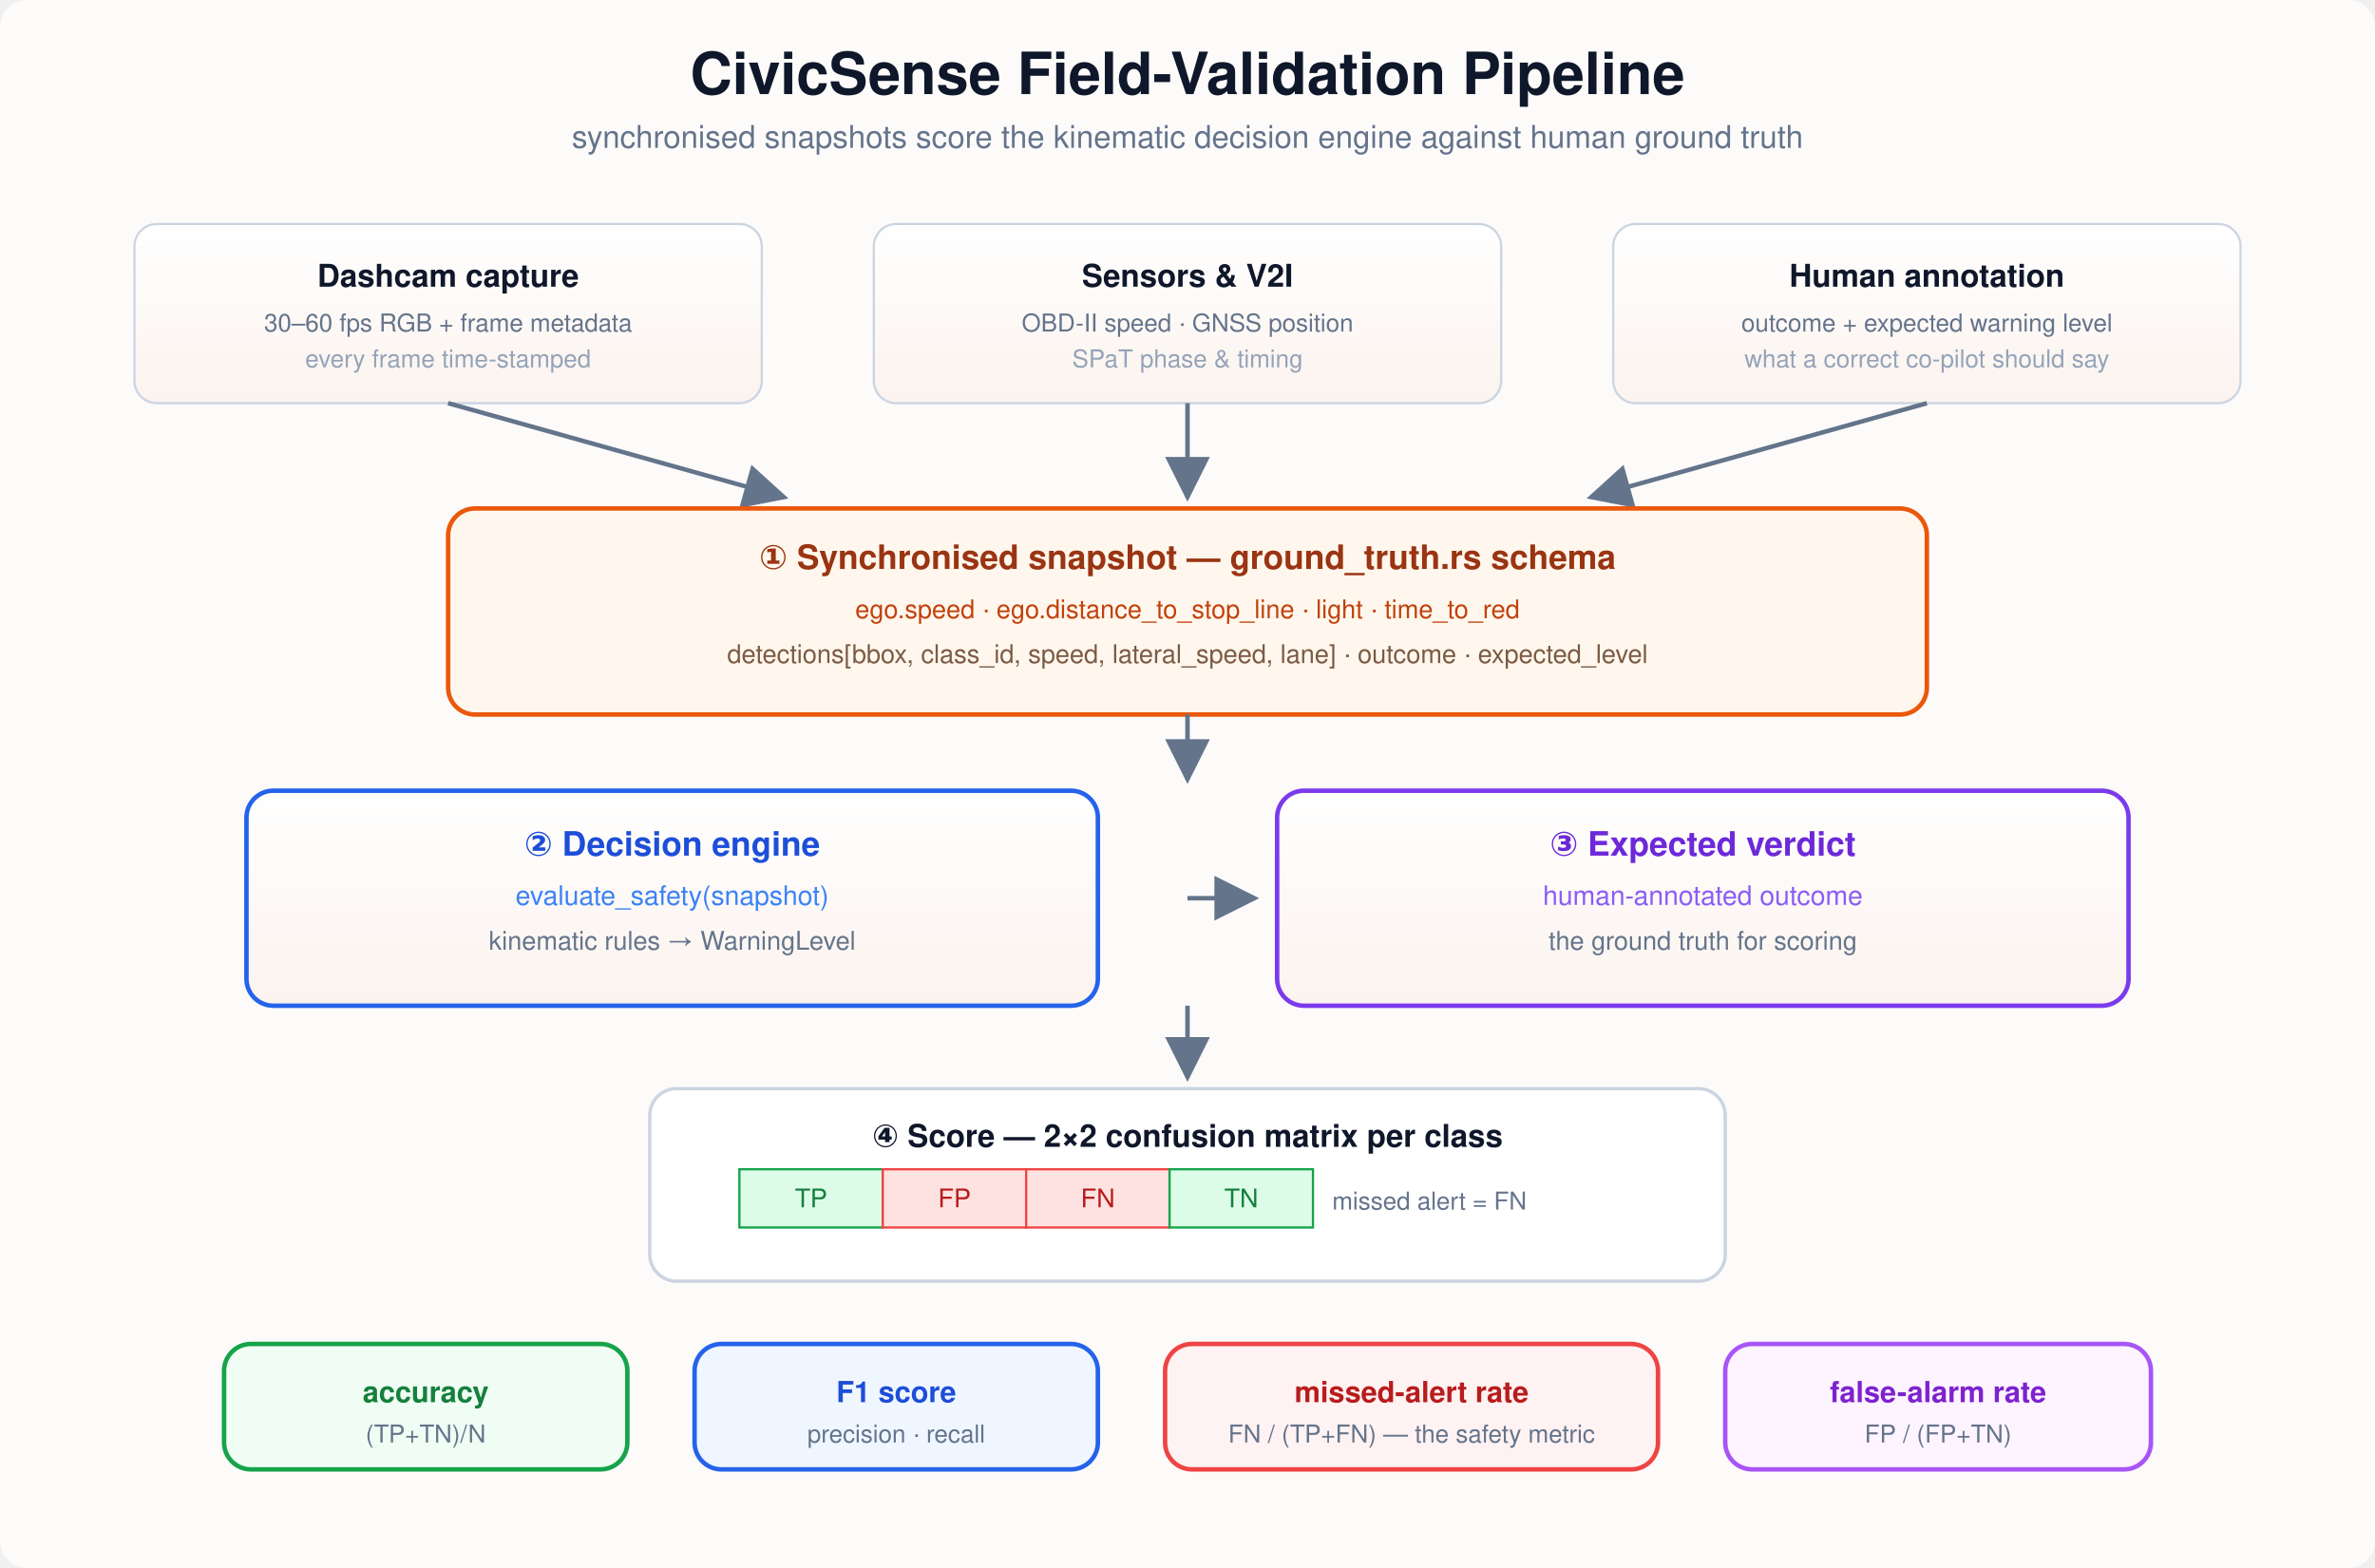
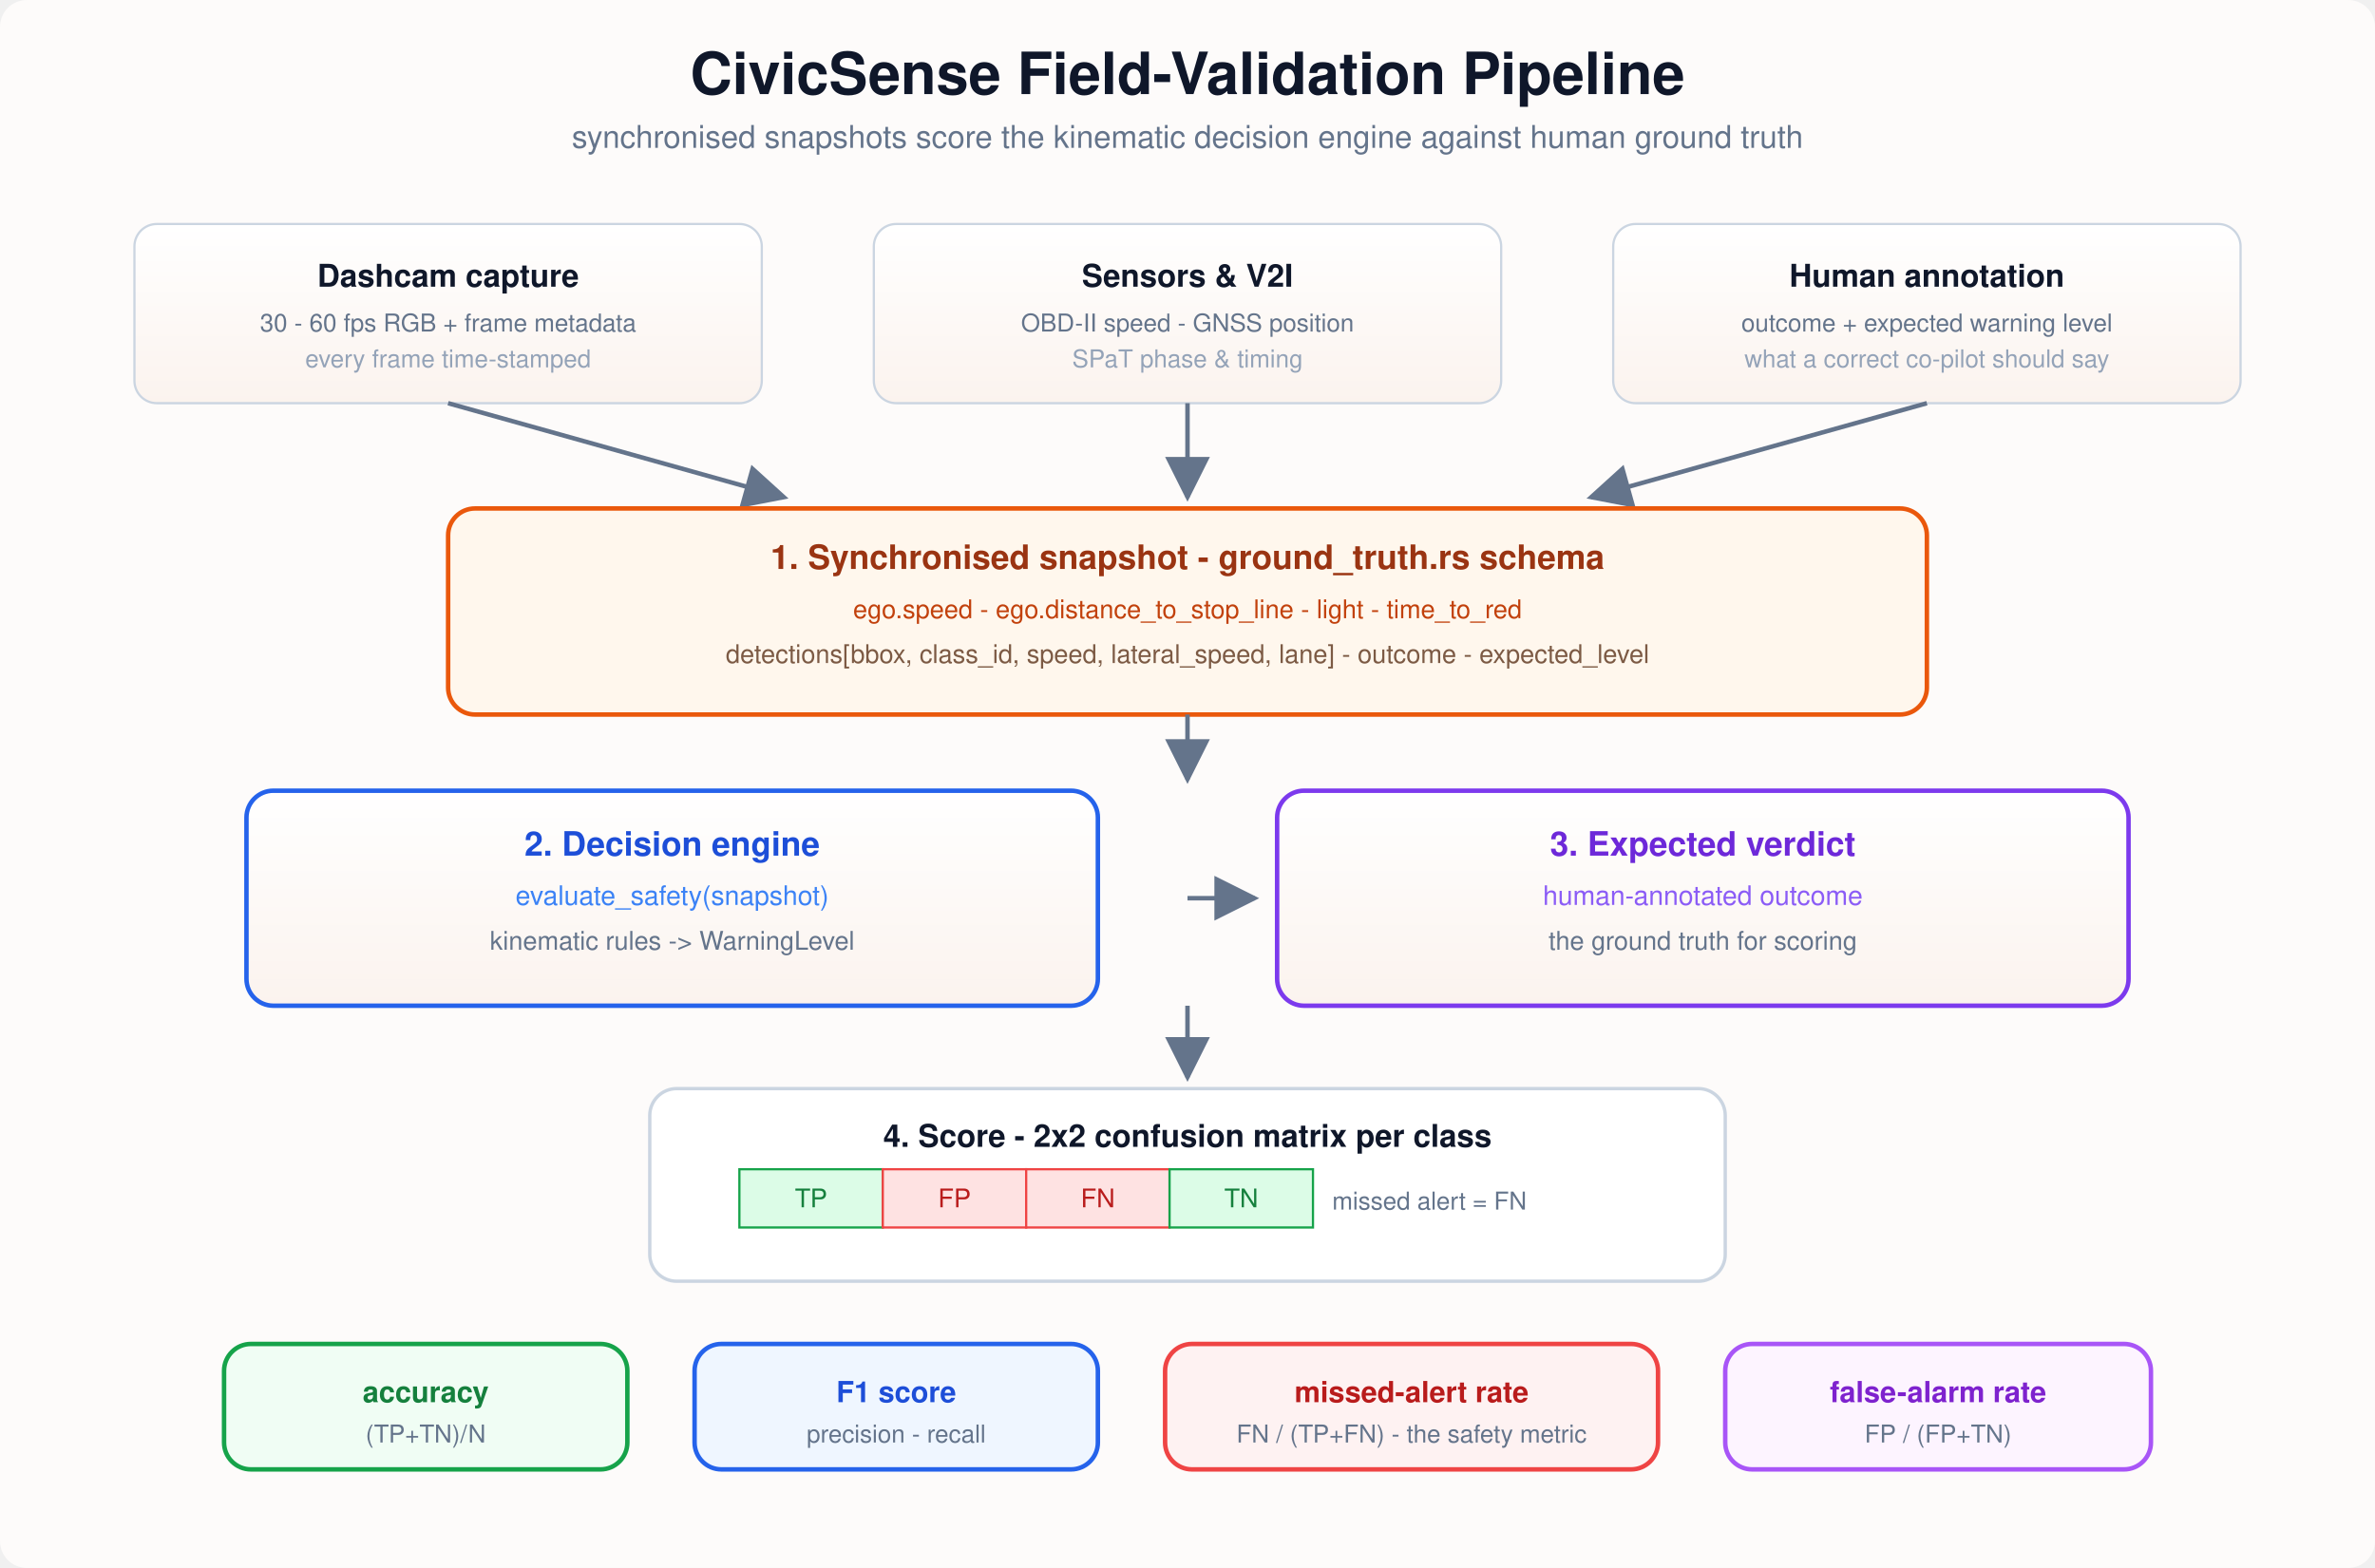
<svg xmlns="http://www.w3.org/2000/svg" width="1060" height="700" viewBox="0 0 1060 700" font-family="Segoe UI, Helvetica, Arial, sans-serif">
  <defs>
    <marker id="arrow" markerWidth="10" markerHeight="10" refX="9" refY="5" orient="auto">
      <polygon points="0 0, 10 5, 0 10" fill="#64748b" />
    </marker>
    <linearGradient id="card" x1="0" y1="0" x2="0" y2="1">
      <stop offset="0%" stop-color="#ffffff" />
      <stop offset="100%" stop-color="#fbf3ee" />
    </linearGradient>
  </defs>
  <rect x="0" y="0" width="1060" height="700" rx="12" fill="#fdfbfa" />
  <text x="530" y="42" text-anchor="middle" font-size="26" font-weight="700" fill="#0f172a">CivicSense Field-Validation Pipeline</text>
  <text x="530" y="66" text-anchor="middle" font-size="14" fill="#64748b">synchronised snapshots score the kinematic decision engine against human ground truth</text>
  <g>
    <rect x="60" y="100" width="280" height="80" rx="10" fill="url(#card)" stroke="#cbd5e1" />
    <text x="200" y="128" text-anchor="middle" font-size="14" font-weight="600" fill="#0f172a">Dashcam capture</text>
-     <text x="200" y="148" text-anchor="middle" font-size="11" fill="#64748b">30–60 fps RGB + frame metadata</text>
+     <text x="200" y="148" text-anchor="middle" font-size="11" fill="#64748b">30 - 60 fps RGB + frame metadata</text>
    <text x="200" y="164" text-anchor="middle" font-size="11" fill="#94a3b8">every frame time-stamped</text>
    <rect x="390" y="100" width="280" height="80" rx="10" fill="url(#card)" stroke="#cbd5e1" />
    <text x="530" y="128" text-anchor="middle" font-size="14" font-weight="600" fill="#0f172a">Sensors &amp; V2I</text>
-     <text x="530" y="148" text-anchor="middle" font-size="11" fill="#64748b">OBD-II speed · GNSS position</text>
+     <text x="530" y="148" text-anchor="middle" font-size="11" fill="#64748b">OBD-II speed  -  GNSS position</text>
    <text x="530" y="164" text-anchor="middle" font-size="11" fill="#94a3b8">SPaT phase &amp; timing</text>
    <rect x="720" y="100" width="280" height="80" rx="10" fill="url(#card)" stroke="#cbd5e1" />
    <text x="860" y="128" text-anchor="middle" font-size="14" font-weight="600" fill="#0f172a">Human annotation</text>
    <text x="860" y="148" text-anchor="middle" font-size="11" fill="#64748b">outcome + expected warning level</text>
    <text x="860" y="164" text-anchor="middle" font-size="11" fill="#94a3b8">what a correct co-pilot should say</text>
  </g>
  <line x1="200" y1="180" x2="350" y2="222" stroke="#64748b" stroke-width="2" marker-end="url(#arrow)" />
  <line x1="530" y1="180" x2="530" y2="222" stroke="#64748b" stroke-width="2" marker-end="url(#arrow)" />
  <line x1="860" y1="180" x2="710" y2="222" stroke="#64748b" stroke-width="2" marker-end="url(#arrow)" />
  <rect x="200" y="227" width="660" height="92" rx="12" fill="#fff7ed" stroke="#ea580c" stroke-width="2" />
-   <text x="530" y="254" text-anchor="middle" font-size="15" font-weight="700" fill="#9a3412">① Synchronised snapshot — ground_truth.rs schema</text>
-   <text x="530" y="276" text-anchor="middle" font-size="11.5" fill="#c2410c">ego.speed · ego.distance_to_stop_line · light · time_to_red</text>
-   <text x="530" y="296" text-anchor="middle" font-size="11.5" fill="#7c5a44">detections[bbox, class_id, speed, lateral_speed, lane] · outcome · expected_level</text>
+   <text x="530" y="254" text-anchor="middle" font-size="15" font-weight="700" fill="#9a3412">1. Synchronised snapshot  -  ground_truth.rs schema</text>
+   <text x="530" y="276" text-anchor="middle" font-size="11.5" fill="#c2410c">ego.speed  -  ego.distance_to_stop_line  -  light  -  time_to_red</text>
+   <text x="530" y="296" text-anchor="middle" font-size="11.5" fill="#7c5a44">detections[bbox, class_id, speed, lateral_speed, lane]  -  outcome  -  expected_level</text>
  <line x1="530" y1="319" x2="530" y2="348" stroke="#64748b" stroke-width="2" marker-end="url(#arrow)" />
  <rect x="110" y="353" width="380" height="96" rx="12" fill="url(#card)" stroke="#2563eb" stroke-width="2" />
-   <text x="300" y="382" text-anchor="middle" font-size="15" font-weight="700" fill="#1d4ed8">② Decision engine</text>
+   <text x="300" y="382" text-anchor="middle" font-size="15" font-weight="700" fill="#1d4ed8">2. Decision engine</text>
  <text x="300" y="404" text-anchor="middle" font-size="12" fill="#3b82f6">evaluate_safety(snapshot)</text>
-   <text x="300" y="424" text-anchor="middle" font-size="11.5" fill="#64748b">kinematic rules → WarningLevel</text>
+   <text x="300" y="424" text-anchor="middle" font-size="11.5" fill="#64748b">kinematic rules -&gt; WarningLevel</text>
  <rect x="570" y="353" width="380" height="96" rx="12" fill="url(#card)" stroke="#7c3aed" stroke-width="2" />
-   <text x="760" y="382" text-anchor="middle" font-size="15" font-weight="700" fill="#6d28d9">③ Expected verdict</text>
+   <text x="760" y="382" text-anchor="middle" font-size="15" font-weight="700" fill="#6d28d9">3. Expected verdict</text>
  <text x="760" y="404" text-anchor="middle" font-size="12" fill="#8b5cf6">human-annotated outcome</text>
  <text x="760" y="424" text-anchor="middle" font-size="11.5" fill="#64748b">the ground truth for scoring</text>
  <line x1="530" y1="401" x2="560" y2="401" stroke="#64748b" stroke-width="2" marker-end="url(#arrow)" />
  <rect x="290" y="486" width="480" height="86" rx="12" fill="#ffffff" stroke="#cbd5e1" stroke-width="1.5" />
-   <text x="530" y="512" text-anchor="middle" font-size="14" font-weight="700" fill="#0f172a">④ Score — 2×2 confusion matrix per class</text>
+   <text x="530" y="512" text-anchor="middle" font-size="14" font-weight="700" fill="#0f172a">4. Score  -  2x2 confusion matrix per class</text>
  <g font-size="11.5" text-anchor="middle">
    <rect x="330" y="522" width="64" height="26" fill="#dcfce7" stroke="#16a34a" />
    <text x="362" y="539" fill="#15803d">TP</text>
    <rect x="394" y="522" width="64" height="26" fill="#fee2e2" stroke="#ef4444" />
    <text x="426" y="539" fill="#b91c1c">FP</text>
    <rect x="458" y="522" width="64" height="26" fill="#fee2e2" stroke="#ef4444" />
    <text x="490" y="539" fill="#b91c1c">FN</text>
    <rect x="522" y="522" width="64" height="26" fill="#dcfce7" stroke="#16a34a" />
    <text x="554" y="539" fill="#15803d">TN</text>
  </g>
  <text x="638" y="540" fill="#64748b" font-size="11" text-anchor="middle">missed alert = FN</text>
  <line x1="530" y1="449" x2="530" y2="481" stroke="#64748b" stroke-width="2" marker-end="url(#arrow)" />
  <g>
    <rect x="100" y="600" width="180" height="56" rx="12" fill="#f0fdf4" stroke="#16a34a" stroke-width="2" />
    <text x="190" y="626" text-anchor="middle" font-size="13" font-weight="700" fill="#15803d">accuracy</text>
    <text x="190" y="644" text-anchor="middle" font-size="11" fill="#64748b">(TP+TN)/N</text>
    <rect x="310" y="600" width="180" height="56" rx="12" fill="#eff6ff" stroke="#2563eb" stroke-width="2" />
    <text x="400" y="626" text-anchor="middle" font-size="13" font-weight="700" fill="#1d4ed8">F1 score</text>
-     <text x="400" y="644" text-anchor="middle" font-size="11" fill="#64748b">precision · recall</text>
+     <text x="400" y="644" text-anchor="middle" font-size="11" fill="#64748b">precision  -  recall</text>
    <rect x="520" y="600" width="220" height="56" rx="12" fill="#fef2f2" stroke="#ef4444" stroke-width="2" />
    <text x="630" y="626" text-anchor="middle" font-size="13" font-weight="700" fill="#b91c1c">missed-alert rate</text>
-     <text x="630" y="644" text-anchor="middle" font-size="11" fill="#64748b">FN / (TP+FN) — the safety metric</text>
+     <text x="630" y="644" text-anchor="middle" font-size="11" fill="#64748b">FN / (TP+FN)  -  the safety metric</text>
    <rect x="770" y="600" width="190" height="56" rx="12" fill="#fdf4ff" stroke="#a855f7" stroke-width="2" />
    <text x="865" y="626" text-anchor="middle" font-size="13" font-weight="700" fill="#7e22ce">false-alarm rate</text>
    <text x="865" y="644" text-anchor="middle" font-size="11" fill="#64748b">FP / (FP+TN)</text>
  </g>
</svg>
